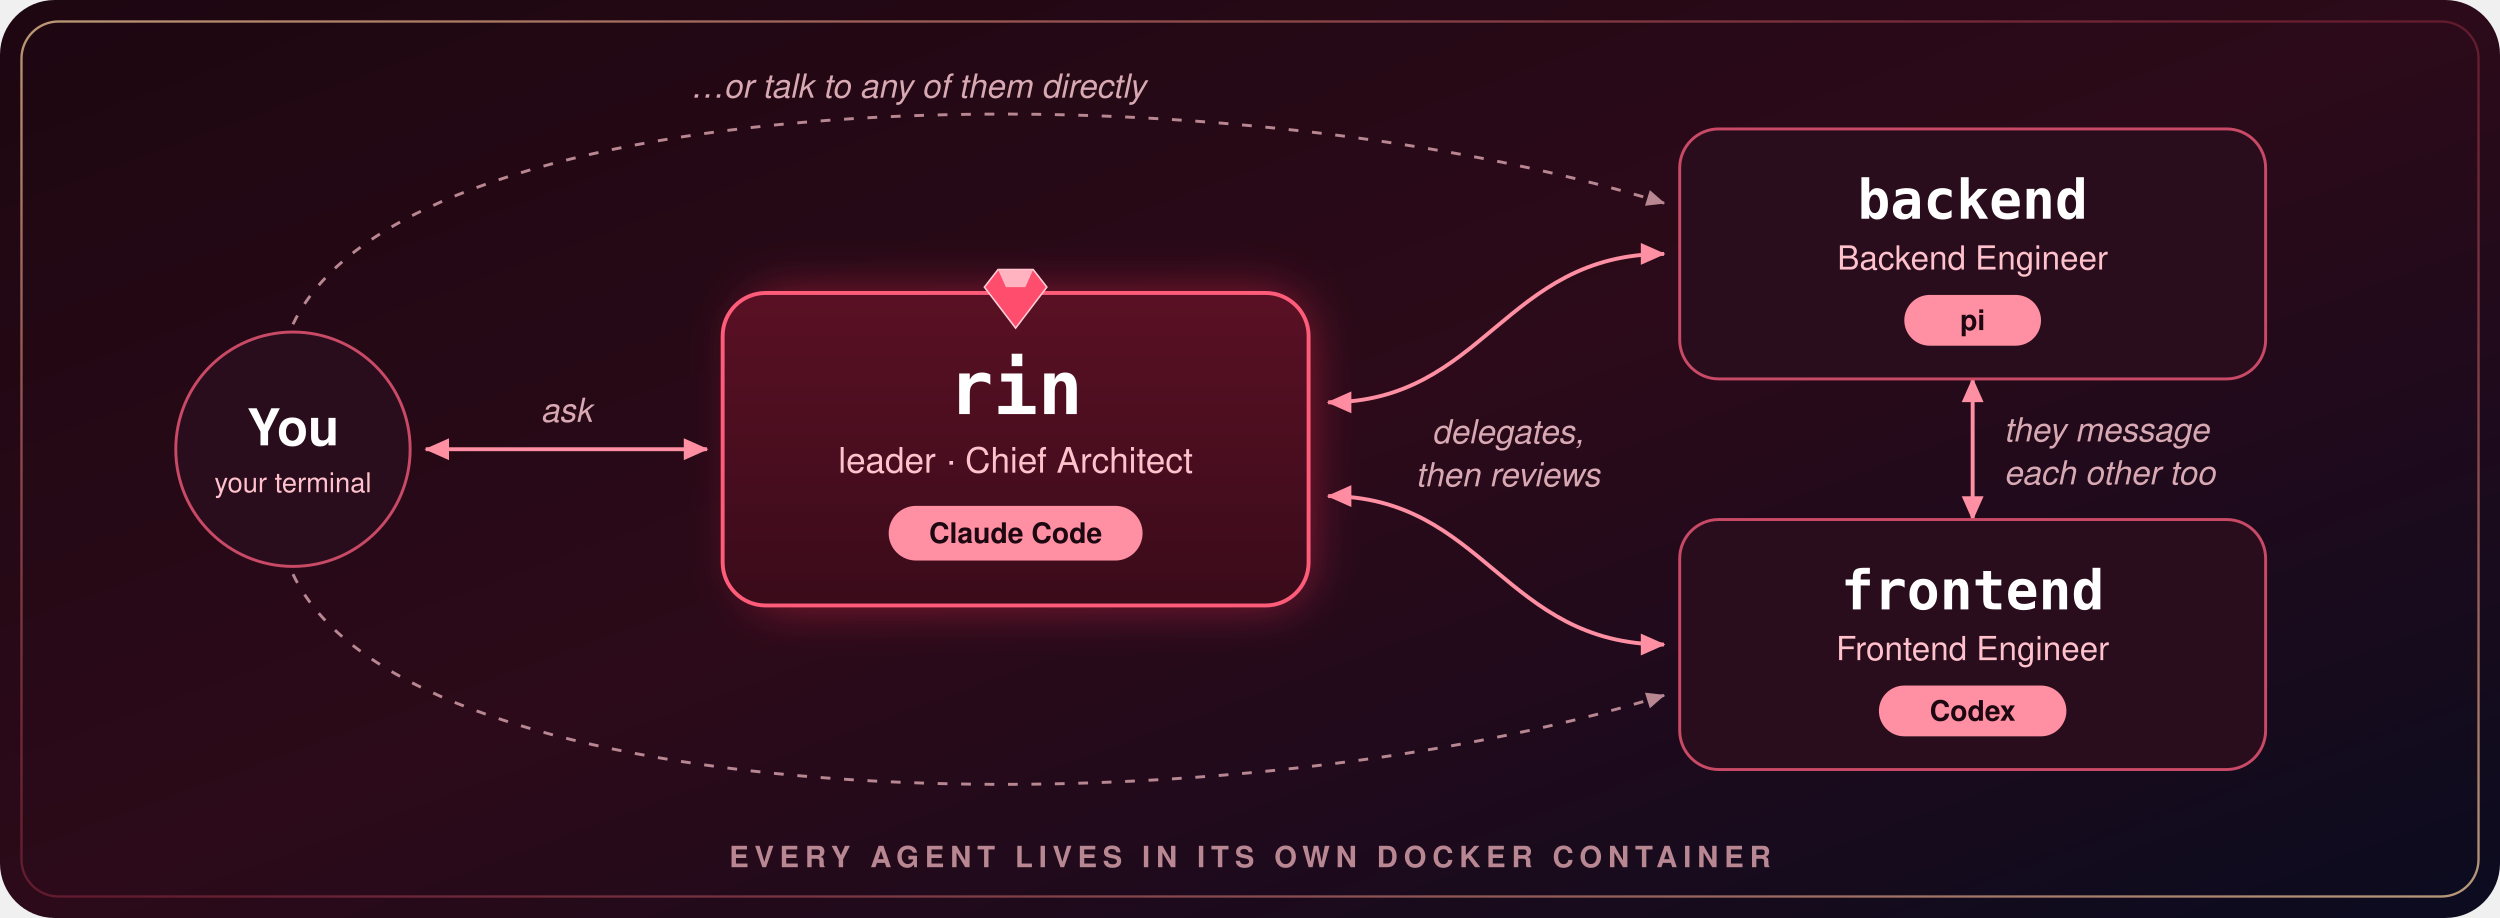
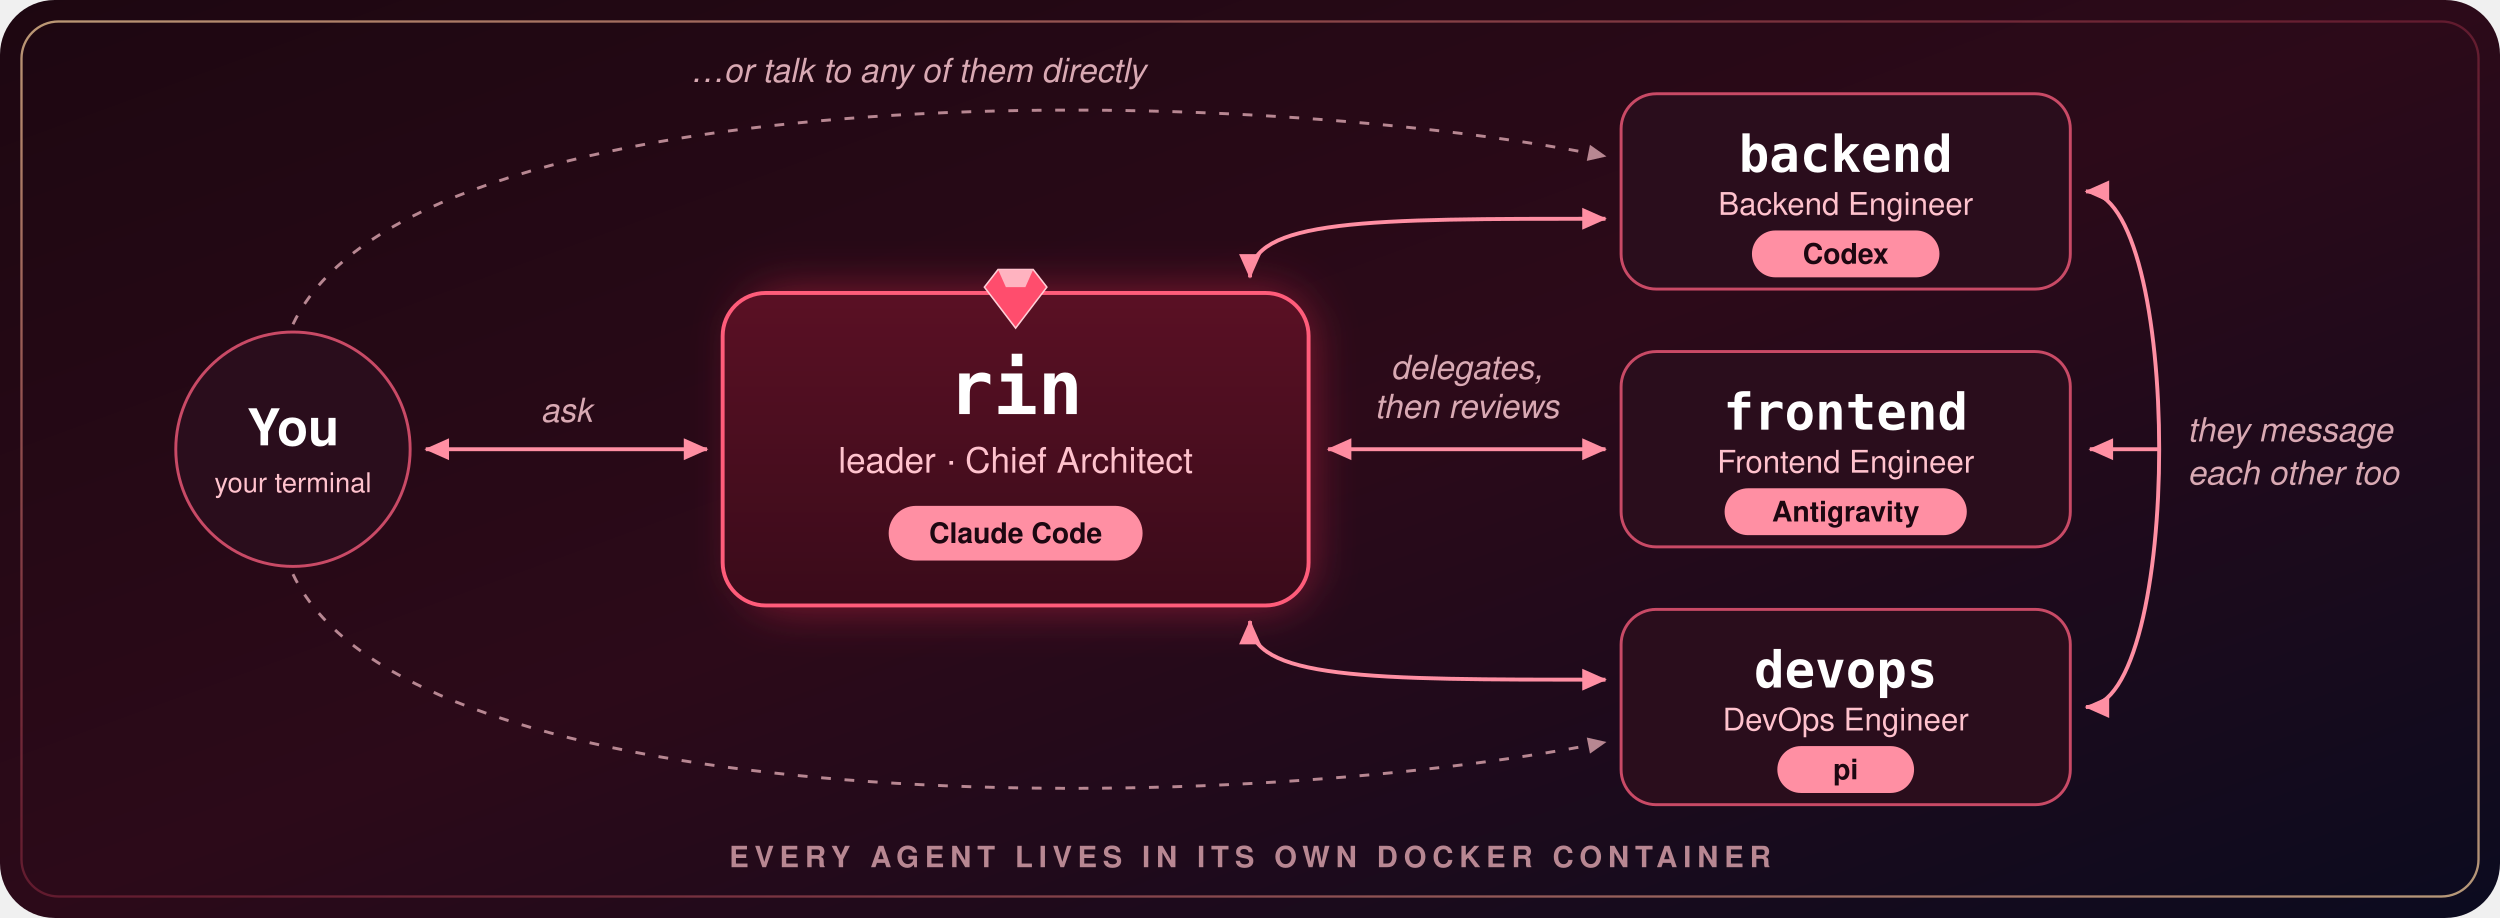
<svg xmlns="http://www.w3.org/2000/svg" viewBox="0 0 1280 470" role="img" aria-labelledby="title desc">
  <defs>
    <linearGradient id="night" x1="0" y1="0" x2="1" y2="1">
      <stop offset="0" stop-color="#1d0711" />
      <stop offset=".5" stop-color="#2c0a19" />
      <stop offset="1" stop-color="#0b0b1f" />
    </linearGradient>
    <linearGradient id="frame" x1="0" y1="0" x2="1" y2="1">
      <stop offset="0" stop-color="#ffd6a0" stop-opacity=".7" />
      <stop offset=".5" stop-color="#ff4d6d" stop-opacity=".25" />
      <stop offset="1" stop-color="#ffd6a0" stop-opacity=".7" />
    </linearGradient>
    <linearGradient id="leader" x1="0" y1="0" x2="0" y2="1">
      <stop offset="0" stop-color="#5a1024" />
      <stop offset="1" stop-color="#3a0b1a" />
    </linearGradient>
    <filter id="bloom" x="-30%" y="-30%" width="160%" height="160%">
      <feGaussianBlur stdDeviation="12" />
    </filter>
    <marker id="tip" viewBox="0 0 10 10" refX="8.5" refY="5" markerWidth="7" markerHeight="7" orient="auto-start-reverse">
      <path d="M0,1 L9,5 L0,9z" fill="#ff8fa3" />
    </marker>
    <marker id="tip-dim" viewBox="0 0 10 10" refX="8.5" refY="5" markerWidth="7" markerHeight="7" orient="auto-start-reverse">
      <path d="M0,1 L9,5 L0,9z" fill="#b88792" />
    </marker>
  </defs>
  <style>
    text { font-family: -apple-system, 'Segoe UI', 'Helvetica Neue', Helvetica, Arial, sans-serif; text-anchor: middle; }
    .name { font-family: ui-monospace, 'SF Mono', Menlo, Consolas, monospace; font-weight: 700; fill: #ffffff; }
    .role { fill: #ffc2cd; }
    .runs { fill: #1d0711; font-weight: 700; font-size: 14.5px; }
    .note { fill: #d9a9b3; font-size: 17px; font-style: italic; }
    .link { fill: none; stroke: #ff8fa3; stroke-width: 2; }
    .link.dim { stroke: #b88792; stroke-width: 1.5; stroke-dasharray: 5 7; }
    .box { fill: #2a0d1c; stroke: #c94a66; stroke-width: 1.5; }
  </style>
  <rect width="1280" height="470" rx="28" fill="url(#night)" />
  <rect x="11" y="11" width="1258" height="448" rx="19" fill="none" stroke="url(#frame)" stroke-width="1.2" />
-   <path class="link dim" marker-end="url(#tip-dim)" d="M150,166 C210,40 620,32 852,104" />
-   <path class="link dim" marker-end="url(#tip-dim)" d="M150,294 C210,420 620,428 852,356" />
-   <text class="note" x="470" y="50">…or talk to any of them directly</text>
+   <path class="link dim" marker-end="url(#tip-dim)" d="M150,166 C210,40 620,40 822,80" />
+   <path class="link dim" marker-end="url(#tip-dim)" d="M150,294 C210,420 620,420 822,380" />
+   <text class="note" x="470" y="42">…or talk to any of them directly</text>
  <path class="link" marker-start="url(#tip)" marker-end="url(#tip)" d="M218,230 H362" />
  <text class="note" x="290" y="216">ask</text>
-   <path class="link" marker-start="url(#tip)" marker-end="url(#tip)" d="M680,206 C760,206 770,130 852,130" />
-   <path class="link" marker-start="url(#tip)" marker-end="url(#tip)" d="M680,254 C760,254 770,330 852,330" />
-   <text class="note" x="772" y="227">delegates,</text>
-   <text class="note" x="772" y="249">then reviews</text>
-   <path class="link" marker-start="url(#tip)" marker-end="url(#tip)" d="M1010,194 V266" />
-   <text class="note" x="1026" y="226" style="text-anchor: start">they message</text>
-   <text class="note" x="1026" y="248" style="text-anchor: start">each other too</text>
+   <path class="link" marker-start="url(#tip)" marker-end="url(#tip)" d="M640,142 C640,112 700,112 822,112" />
+   <path class="link" marker-start="url(#tip)" marker-end="url(#tip)" d="M680,230 H822" />
+   <path class="link" marker-start="url(#tip)" marker-end="url(#tip)" d="M640,318 C640,348 700,348 822,348" />
+   <text class="note" x="751" y="194">delegates,</text>
+   <text class="note" x="751" y="214">then reviews</text>
+   <path class="link" marker-start="url(#tip)" marker-end="url(#tip)" d="M1068,98 C1118,98 1118,362 1068,362" />
+   <path class="link" marker-end="url(#tip)" d="M1105,230 H1070" />
+   <text class="note" x="1120" y="226" style="text-anchor: start">they message</text>
+   <text class="note" x="1120" y="248" style="text-anchor: start">each other too</text>
  <circle cx="150" cy="230" r="60" class="box" />
  <text x="150" y="228" font-size="26" font-weight="700" fill="#ffffff">You</text>
  <text x="150" y="252" font-size="14" class="role">your terminal</text>
  <rect x="380" y="150" width="290" height="160" rx="22" fill="#ff2d55" opacity=".45" filter="url(#bloom)" />
  <rect x="370" y="150" width="300" height="160" rx="22" fill="url(#leader)" stroke="#ff5c7a" stroke-width="2" />
  <g transform="translate(520 150)">
    <polygon points="-9,-12 9,-12 16,-3 0,18 -16,-3" fill="#ff4d6d" stroke="#ffd0d8" stroke-width=".8" />
    <polygon points="-9,-12 9,-12 5,-3 -5,-3" fill="#ffb3c0" />
  </g>
  <text x="520" y="212" font-size="38" class="name">rin</text>
  <text x="520" y="242" font-size="18" class="role">leader · Chief Architect</text>
  <rect x="455" y="259" width="130" height="28" rx="14" fill="#ff8fa3" />
  <text x="520" y="278" class="runs">Claude Code</text>
-   <rect x="860" y="66" width="300" height="128" rx="20" class="box" />
-   <text x="1010" y="112" font-size="28" class="name">backend</text>
-   <text x="1010" y="138" font-size="17" class="role">Backend Engineer</text>
-   <rect x="975" y="151" width="70" height="26" rx="13" fill="#ff8fa3" />
-   <text x="1010" y="169" class="runs">pi</text>
-   <rect x="860" y="266" width="300" height="128" rx="20" class="box" />
-   <text x="1010" y="312" font-size="28" class="name">frontend</text>
-   <text x="1010" y="338" font-size="17" class="role">Frontend Engineer</text>
-   <rect x="962" y="351" width="96" height="26" rx="13" fill="#ff8fa3" />
-   <text x="1010" y="369" class="runs">Codex</text>
+   <rect x="830" y="48" width="230" height="100" rx="18" class="box" />
+   <text x="945" y="88" font-size="26" class="name">backend</text>
+   <text x="945" y="110" font-size="16" class="role">Backend Engineer</text>
+   <rect x="897" y="118" width="96" height="24" rx="12" fill="#ff8fa3" />
+   <text x="945" y="135" class="runs">Codex</text>
+   <rect x="830" y="180" width="230" height="100" rx="18" class="box" />
+   <text x="945" y="220" font-size="26" class="name">frontend</text>
+   <text x="945" y="242" font-size="16" class="role">Frontend Engineer</text>
+   <rect x="883" y="250" width="124" height="24" rx="12" fill="#ff8fa3" />
+   <text x="945" y="267" class="runs">Antigravity</text>
+   <rect x="830" y="312" width="230" height="100" rx="18" class="box" />
+   <text x="945" y="352" font-size="26" class="name">devops</text>
+   <text x="945" y="374" font-size="16" class="role">DevOps Engineer</text>
+   <rect x="910" y="382" width="70" height="24" rx="12" fill="#ff8fa3" />
+   <text x="945" y="399" class="runs">pi</text>
  <text x="640" y="444" font-size="15" font-weight="600" letter-spacing="3" fill="#b88792">EVERY AGENT LIVES IN ITS OWN DOCKER CONTAINER</text>
</svg>
